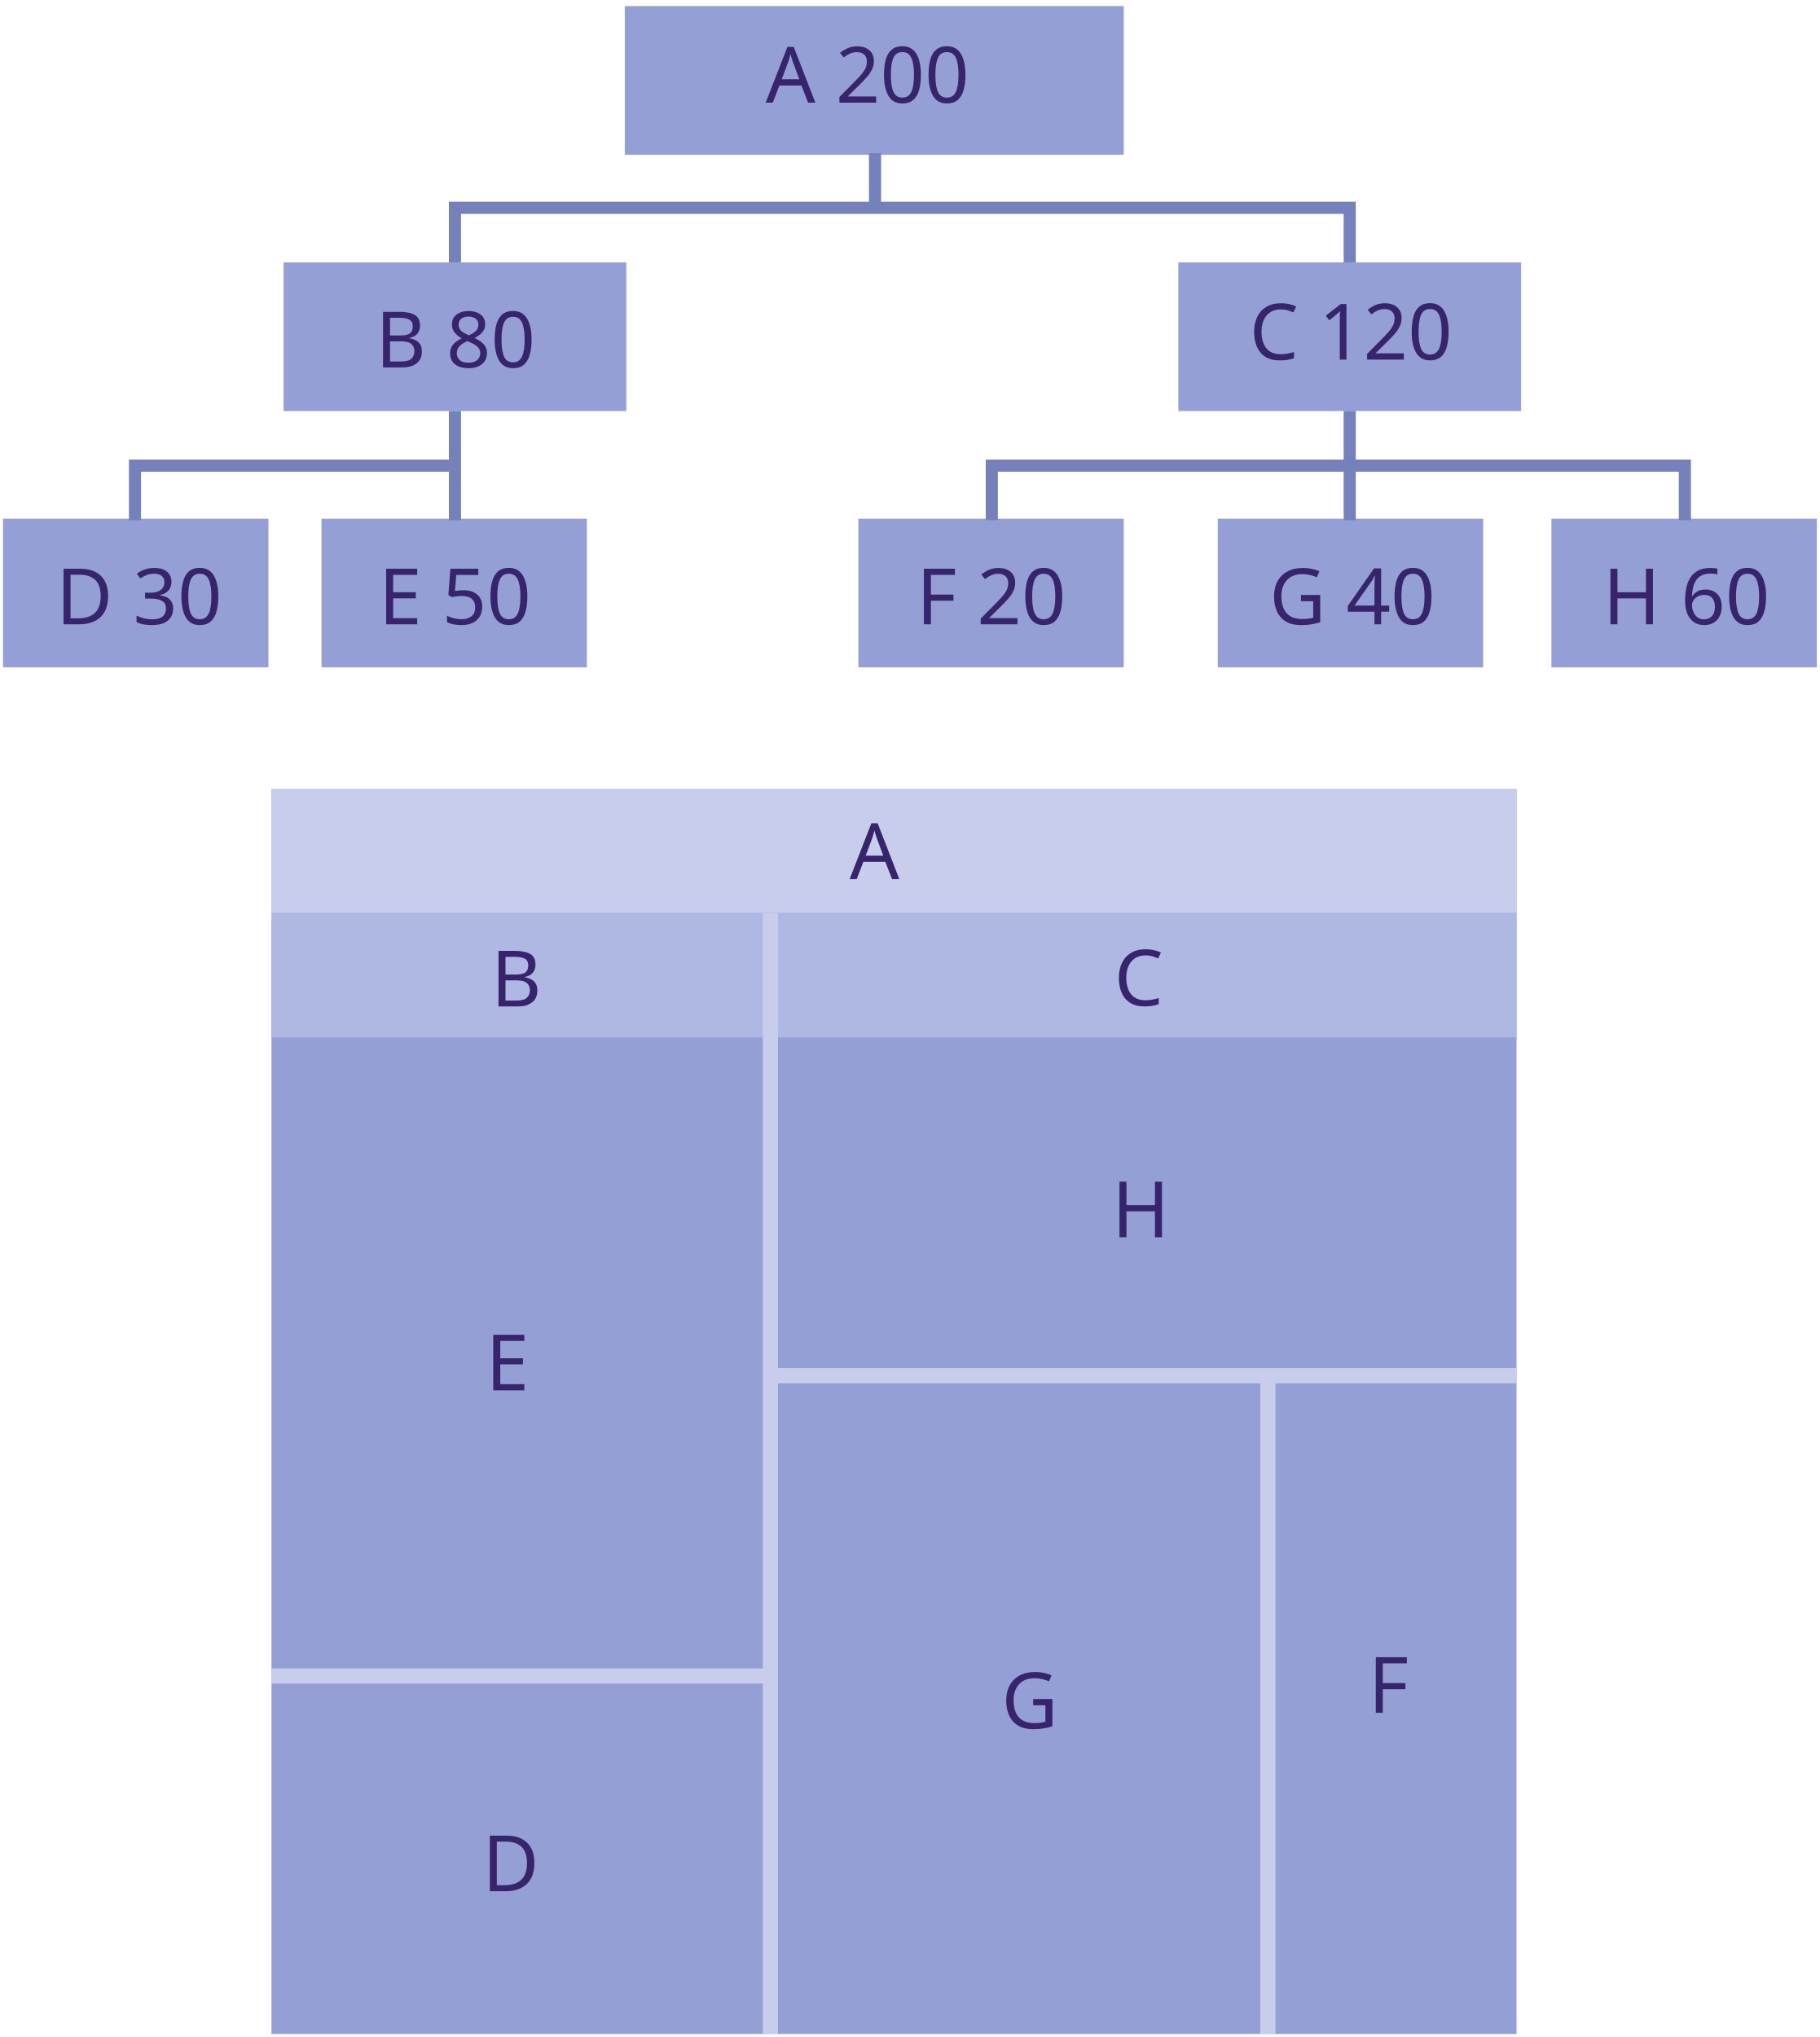
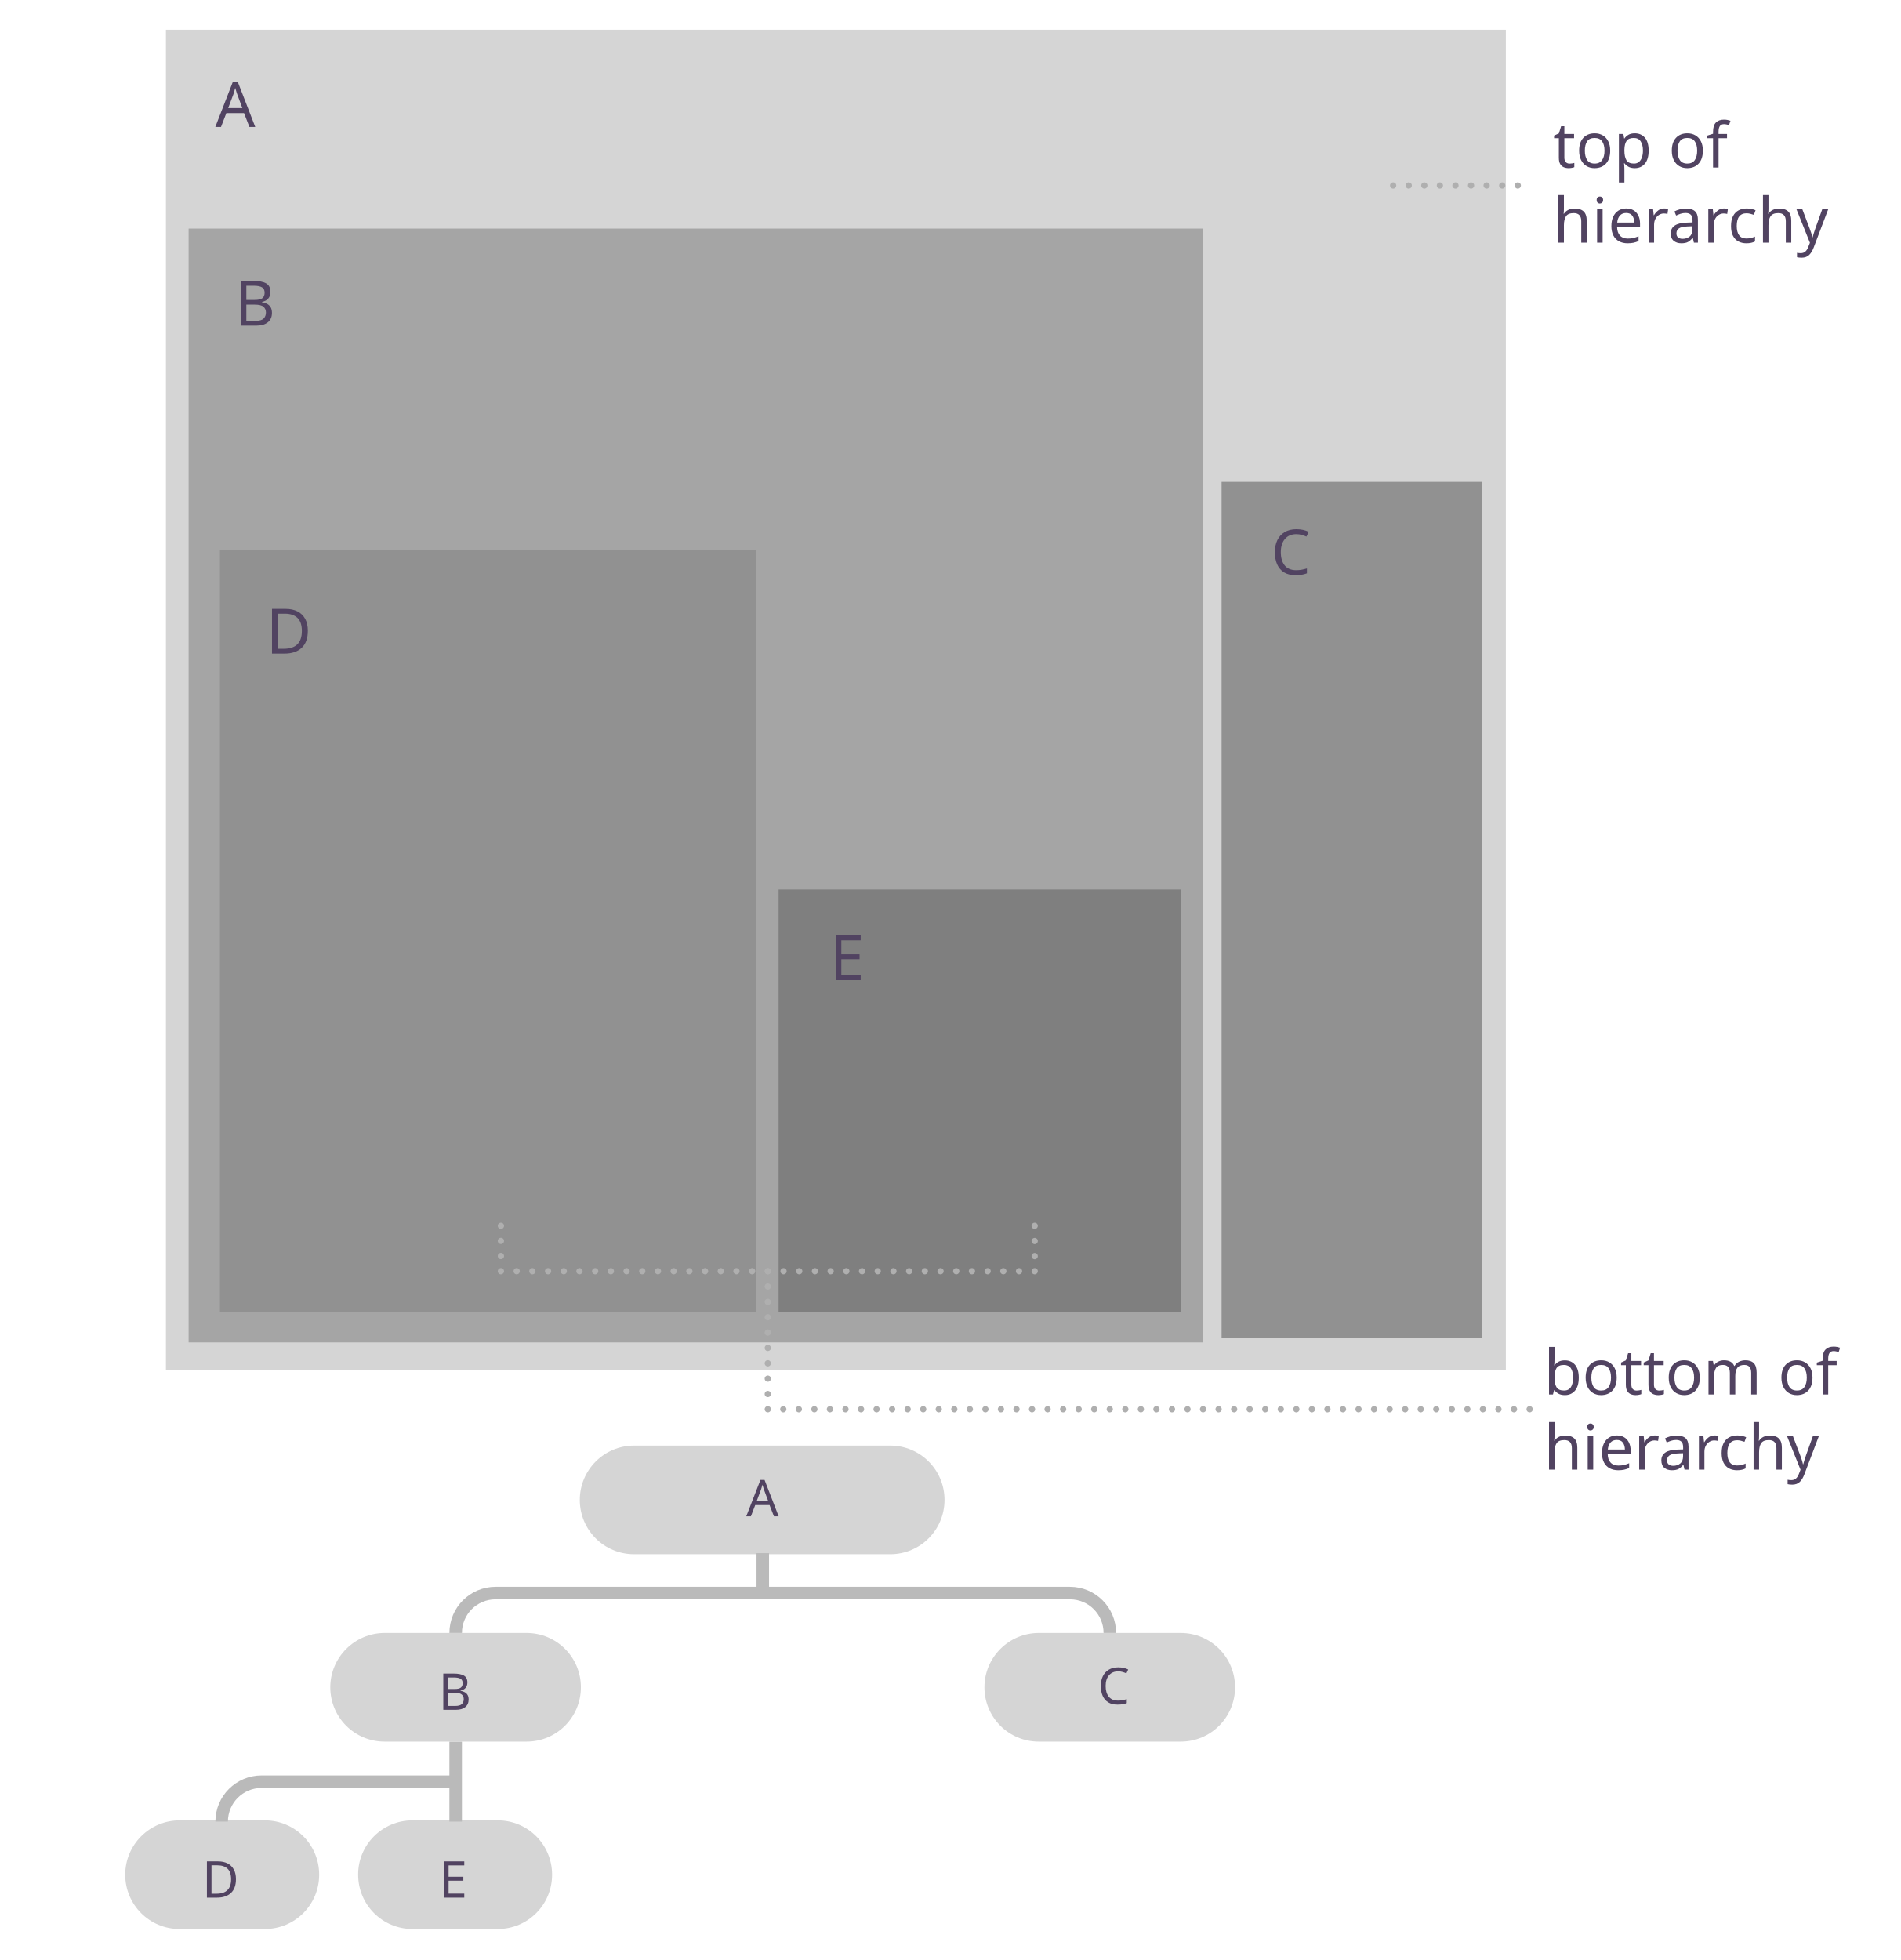
- <svg xmlns="http://www.w3.org/2000/svg" version="1.1" id="Layer_1" x="0px" y="0px" width="1200px" height="1343px" viewBox="0 0 1200 1343" enable-background="new 0 0 1200 1343" xml:space="preserve">
+ <svg xmlns="http://www.w3.org/2000/svg" version="1.1" id="Layer_1" x="0px" y="0px" viewBox="0 0 1214 1252" style="enable-background:new 0 0 1214 1252;" xml:space="preserve">
+   <style type="text/css">
+ 	.st0{fill:#D5D5D5;}
+ 	.st1{fill:#514361;}
+ 	.st2{font-family:'RobotoMono-Regular';}
+ 	.st3{font-size:32.411px;}
+ 	.st4{fill:none;stroke:#BABABA;stroke-width:8;stroke-miterlimit:10;}
+ 	.st5{fill:none;stroke:#EBEBEB;stroke-width:10;stroke-miterlimit:10;}
+ 	.st6{font-size:40px;}
+ 	.st7{enable-background:new    ;}
+ 	.st8{fill:none;stroke:#AFAFAF;stroke-width:4;stroke-linecap:round;stroke-miterlimit:10;stroke-dasharray:0,9.954;}
+ 	.st9{fill:#A5A5A5;}
+ 	.st10{fill:#919191;}
+ 	.st11{fill:#7F7F7F;}
+ 	.st12{fill:none;stroke:#AFAFAF;stroke-width:4;stroke-linecap:round;stroke-miterlimit:10;}
+ 	.st13{fill:none;stroke:#AFAFAF;stroke-width:4;stroke-linecap:round;stroke-miterlimit:10;stroke-dasharray:0,9.806;}
+ 	.st14{fill:none;stroke:#AFAFAF;stroke-width:4;stroke-linecap:round;stroke-miterlimit:10;stroke-dasharray:0,9.932;}
+ 	.st15{fill:none;stroke:#AFAFAF;stroke-width:4;stroke-linecap:round;stroke-miterlimit:10;stroke-dasharray:0,9.667;}
+ 	.st16{fill:none;stroke:#AFAFAF;stroke-width:4;stroke-linecap:round;stroke-miterlimit:10;stroke-dasharray:0,10.029;}
+ </style>
  <g>
-     <rect x="412" y="4" fill="#939FD5" width="329" height="98" />
-     <rect x="187" y="173" fill="#939FD5" width="226" height="98" />
-     <rect x="212" y="342" fill="#939FD5" width="175" height="98" />
-     <rect x="777" y="173" fill="#939FD5" width="226" height="98" />
+     <path class="st0" d="M405.1,923.4h163.6c19.2,0,34.7,15.5,34.7,34.7v0c0,19.2-15.5,34.7-34.7,34.7H405.1   c-19.2,0-34.7-15.5-34.7-34.7v0C370.4,939,385.9,923.4,405.1,923.4z" />
+     <path class="st0" d="M245.7,1043.1h90.7c19.2,0,34.7,15.5,34.7,34.7l0,0c0,19.2-15.5,34.7-34.7,34.7h-90.7   c-19.2,0-34.7-15.5-34.7-34.7l0,0C211,1058.7,226.6,1043.1,245.7,1043.1z" />
+     <path class="st0" d="M263.4,1162.8H318c19.2,0,34.7,15.5,34.7,34.7l0,0c0,19.2-15.5,34.7-34.7,34.7h-54.5   c-19.2,0-34.7-15.5-34.7-34.7l0,0C228.7,1178.4,244.3,1162.8,263.4,1162.8z" />
+     <path class="st0" d="M663.6,1043.1h90.7c19.2,0,34.7,15.5,34.7,34.7l0,0c0,19.2-15.5,34.7-34.7,34.7h-90.7   c-19.2,0-34.7-15.5-34.7-34.7l0,0C628.9,1058.7,644.5,1043.1,663.6,1043.1z" />
    <g>
-       <text transform="matrix(1 0 0 1 504.8936 67.7024)" fill="#37246D" font-family="'Roboto-Medium'" font-size="51.331px">A 200</text>
+       <g>
+         <text transform="matrix(1 0 0 1 476.7593 968.5652)" class="st1 st2 st3">A</text>
+       </g>
    </g>
    <g>
-       <text transform="matrix(1 0 0 1 247.5947 242.2278)" fill="#37246D" font-family="'Roboto-Medium'" font-size="51.331px">B 80</text>
+       <g>
+         <text transform="matrix(1 0 0 1 280.0562 1092.18)" class="st1 st2 st3">B</text>
+       </g>
    </g>
    <g>
-       <text transform="matrix(1 0 0 1 249.6396 411.6165)" fill="#37246D" font-family="'Roboto-Medium'" font-size="51.331px">E 50</text>
+       <g>
+         <text transform="matrix(1 0 0 1 280.5186 1212.157)" class="st1 st2 st3">E</text>
+       </g>
    </g>
-     <rect x="2" y="342" fill="#939FD5" width="175" height="98" />
+     <path class="st0" d="M114.7,1162.8h54.5c19.2,0,34.7,15.5,34.7,34.7l0,0c0,19.2-15.5,34.7-34.7,34.7h-54.5   c-19.2,0-34.7-15.5-34.7-34.7l0,0C80,1178.4,95.5,1162.8,114.7,1162.8z" />
    <g>
-       <text transform="matrix(1 0 0 1 36.9268 411.6145)" fill="#37246D" font-family="'Roboto-Medium'" font-size="51.331px">D 30</text>
-     </g>
-     <rect x="803" y="342" fill="#939FD5" width="175" height="98" />
-     <g>
-       <text transform="matrix(1 0 0 1 836.9805 411.6165)" fill="#37246D" font-family="'Roboto-Medium'" font-size="51.331px">G 40</text>
-     </g>
-     <rect x="1023" y="342" fill="#939FD5" width="175" height="98" />
-     <g>
-       <text transform="matrix(1 0 0 1 1056.939 411.6184)" fill="#37246D" font-family="'Roboto-Medium'" font-size="51.331px">H 60</text>
-     </g>
-     <rect x="566" y="342" fill="#939FD5" width="175" height="98" />
-     <g>
-       <text transform="matrix(1 0 0 1 604.2324 411.6184)" fill="#37246D" font-family="'Roboto-Medium'" font-size="51.331px">F 20</text>
+       <g>
+         <text transform="matrix(1 0 0 1 129.0454 1212.156)" class="st1 st2 st3">D</text>
+       </g>
    </g>
    <g>
-       <text transform="matrix(1 0 0 1 823.8447 237.0911)" fill="#37246D" font-family="'Roboto-Medium'" font-size="51.331px">C 120</text>
+       <g>
+         <text transform="matrix(1 0 0 1 701.2705 1088.542)" class="st1 st2 st3">C</text>
+       </g>
    </g>
-     <line fill="none" stroke="#7581BA" stroke-width="8" stroke-miterlimit="10" x1="577" y1="135" x2="577" y2="101" />
-     <line fill="none" stroke="#7581BA" stroke-width="8" stroke-miterlimit="10" x1="300" y1="343" x2="300" y2="271" />
-     <line fill="none" stroke="#7581BA" stroke-width="8" stroke-miterlimit="10" x1="890" y1="343" x2="890" y2="271" />
-     <polyline fill="none" stroke="#7581BA" stroke-width="8" stroke-miterlimit="10" points="300,173 300,137 890,137 890,173  " />
-     <polyline fill="none" stroke="#7581BA" stroke-width="8" stroke-miterlimit="10" points="89,343 89,307 299,307  " />
-     <polyline fill="none" stroke="#7581BA" stroke-width="8" stroke-miterlimit="10" points="654,343 654,307 1111,307 1111,343  " />
-     <rect x="179" y="520" fill="#939FD5" width="821" height="821" />
-     <rect x="179" y="520" fill="#C8CDEB" width="821" height="82" />
-     <rect x="179" y="602" fill="#AFB8E3" width="821" height="82" />
-     <line fill="none" stroke="#C8CDEB" stroke-width="10" stroke-miterlimit="10" x1="508" y1="602" x2="508" y2="1341" />
-     <line fill="none" stroke="#C8CDEB" stroke-width="10" stroke-miterlimit="10" x1="836" y1="907" x2="836" y2="1341" />
-     <line fill="none" stroke="#C8CDEB" stroke-width="10" stroke-miterlimit="10" x1="179" y1="1105" x2="508" y2="1105" />
-     <line fill="none" stroke="#C8CDEB" stroke-width="10" stroke-miterlimit="10" x1="508" y1="907" x2="1000" y2="907" />
+     <line class="st4" x1="487.3" y1="1016.2" x2="487.3" y2="992.1" />
+     <line class="st4" x1="291.1" y1="1163.6" x2="291.1" y2="1112.6" />
+     <path class="st4" d="M291.1,1043.1L291.1,1043.1c0-14.1,11.4-25.5,25.5-25.5h366.9c14.1,0,25.5,11.4,25.5,25.5l0,0" />
+     <path class="st4" d="M141.6,1163.6L141.6,1163.6c0-14.1,11.4-25.5,25.5-25.5h123.2" />
+     <rect x="106" y="19" class="st0" width="856" height="856" />
+     <path class="st5" d="M452.5,857.5" />
+     <path class="st5" d="M452.5,118.5" />
+     <path class="st5" d="M780.5,857.5" />
+     <path class="st5" d="M780.5,423.5" />
+     <path class="st5" d="M452.5,621.5" />
+     <path class="st5" d="M123.5,621.5" />
+     <path class="st5" d="M944.5,423.5" />
+     <path class="st5" d="M452.5,423.5" />
    <g>
-       <text transform="matrix(1 0 0 1 560.2471 579.5969)" fill="#37246D" font-family="'Roboto-Medium'" font-size="51.331px">A</text>
+       <g>
+         <text transform="matrix(1 0 0 1 137.546 81.0969)" class="st1 st2 st6">A</text>
+       </g>
    </g>
+   </g>
+   <g>
    <g>
-       <text transform="matrix(1 0 0 1 323.7344 663.5442)" fill="#37246D" font-family="'Roboto-Medium'" font-size="51.331px">B</text>
+       <text transform="matrix(1 0 0 1 992.1759 107)" class="st7">
+         <tspan x="0" y="0" class="st1 st2 st6">top of</tspan>
+         <tspan x="0" y="48" class="st1 st2 st6">hierarchy</tspan>
+       </text>
    </g>
+   </g>
+   <line class="st8" x1="890" y1="118.5" x2="977.2" y2="118.5" />
+   <g>
    <g>
-       <text transform="matrix(1 0 0 1 320.2793 916.6672)" fill="#37246D" font-family="'Roboto-Medium'" font-size="51.331px">E</text>
+       <text transform="matrix(1 0 0 1 986.1759 890.75)" class="st7">
+         <tspan x="0" y="0" class="st1 st2 st6">bottom of</tspan>
+         <tspan x="0" y="48" class="st1 st2 st6">hierarchy</tspan>
+       </text>
    </g>
+   </g>
+   <rect x="120.5" y="146" class="st9" width="648" height="711.5" />
+   <rect x="140.5" y="351.3" class="st10" width="342.6" height="486.7" />
+   <rect x="497.4" y="568.1" class="st11" width="257.1" height="269.9" />
+   <g>
    <g>
-       <text transform="matrix(1 0 0 1 318.0234 1246.894)" fill="#37246D" font-family="'Roboto-Medium'" font-size="51.331px">D</text>
+       <text transform="matrix(1 0 0 1 149.8915 208)" class="st1 st2 st6">B</text>
    </g>
+   </g>
+   <g>
    <g>
-       <text transform="matrix(1 0 0 1 734.6709 663.009)" fill="#37246D" font-family="'Roboto-Medium'" font-size="51.331px">C</text>
+       <text transform="matrix(1 0 0 1 169.8916 417.5)" class="st1 st2 st6">D</text>
    </g>
+   </g>
+   <g>
    <g>
-       <text transform="matrix(1 0 0 1 733.1924 815.718)" fill="#37246D" font-family="'Roboto-Medium'" font-size="51.331px">H</text>
+       <line class="st12" x1="490.5" y1="812" x2="490.5" y2="812" />
+       <line class="st13" x1="490.5" y1="821.8" x2="490.5" y2="895.3" />
+       <line class="st12" x1="490.5" y1="900.2" x2="490.5" y2="900.2" />
+       <line class="st14" x1="500.4" y1="900.2" x2="972.2" y2="900.2" />
+       <line class="st12" x1="977.2" y1="900.2" x2="977.2" y2="900.2" />
    </g>
+   </g>
+   <rect x="780.4" y="307.8" class="st10" width="166.6" height="546.6" />
+   <g>
    <g>
-       <text transform="matrix(1 0 0 1 660.3818 1139.527)" fill="#37246D" font-family="'Roboto-Medium'" font-size="51.331px">G</text>
+       <text transform="matrix(1 0 0 1 529.998 626.0001)" class="st1 st2 st6">E</text>
    </g>
+   </g>
+   <g>
    <g>
-       <text transform="matrix(1 0 0 1 902.2256 1129.259)" fill="#37246D" font-family="'Roboto-Medium'" font-size="51.331px">F</text>
+       <text transform="matrix(1 0 0 1 811.998 367.0001)" class="st1 st2 st6">C</text>
+     </g>
+   </g>
+   <g>
+     <g>
+       <line class="st12" x1="661" y1="783" x2="661" y2="783" />
+       <line class="st15" x1="661" y1="792.7" x2="661" y2="807.2" />
+       <line class="st12" x1="661" y1="812" x2="661" y2="812" />
+       <line class="st16" x1="651" y1="812" x2="325" y2="812" />
+       <line class="st12" x1="320" y1="812" x2="320" y2="812" />
+       <line class="st15" x1="320" y1="802.3" x2="320" y2="787.8" />
+       <line class="st12" x1="320" y1="783" x2="320" y2="783" />
    </g>
  </g>
</svg>
